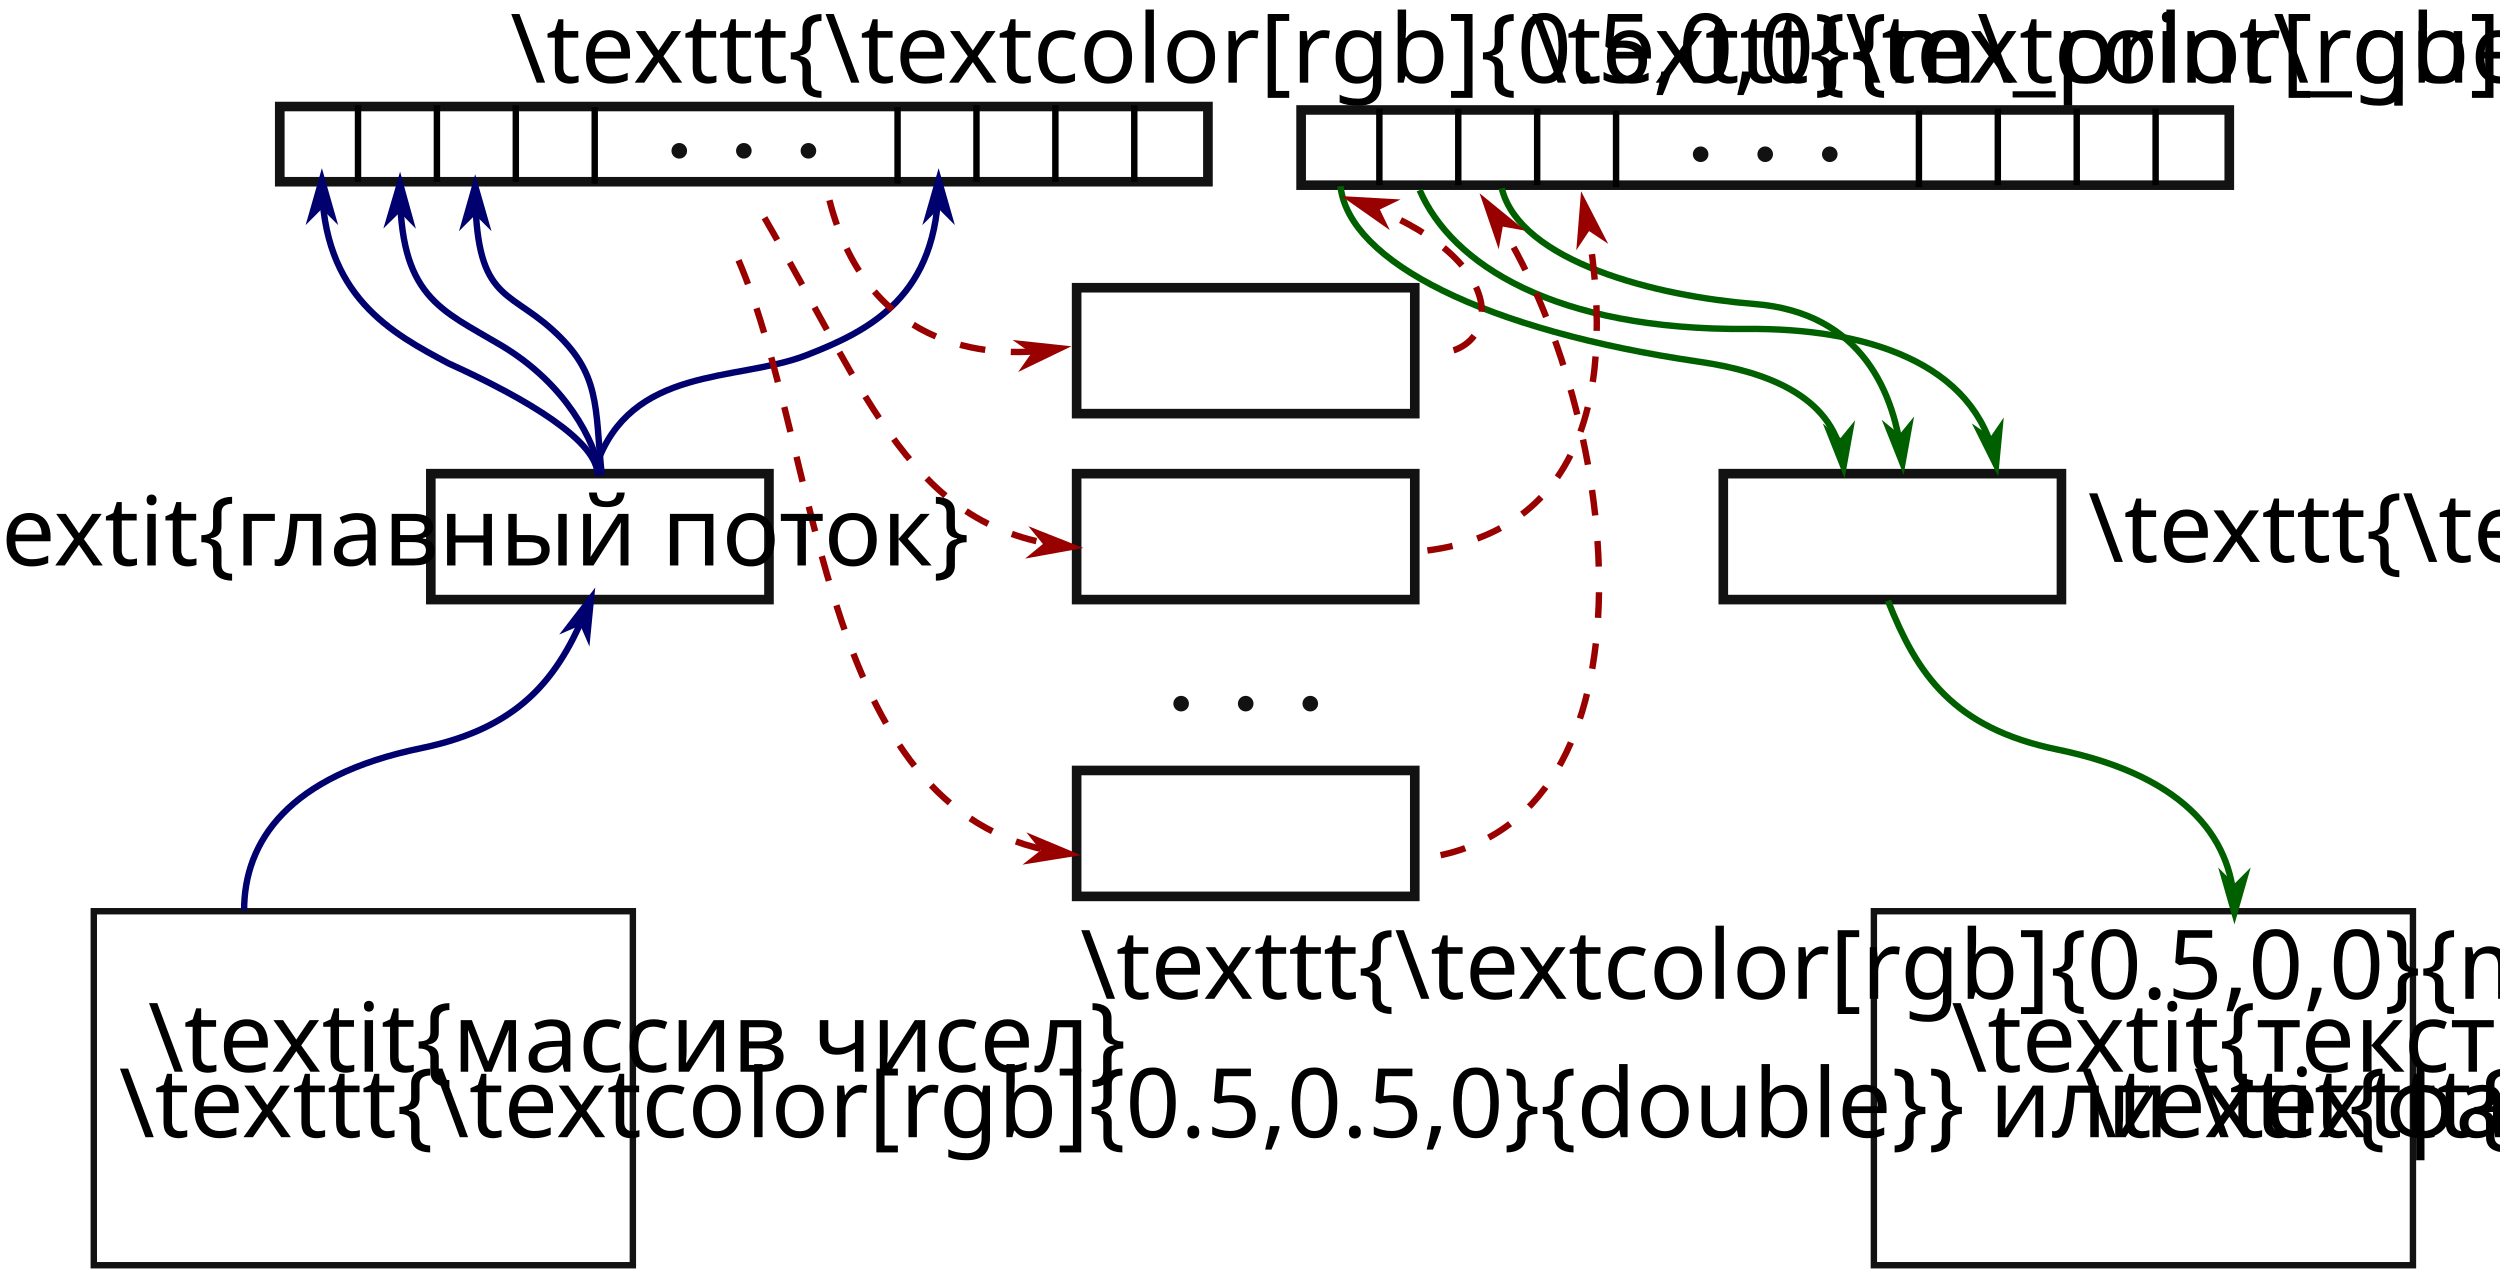
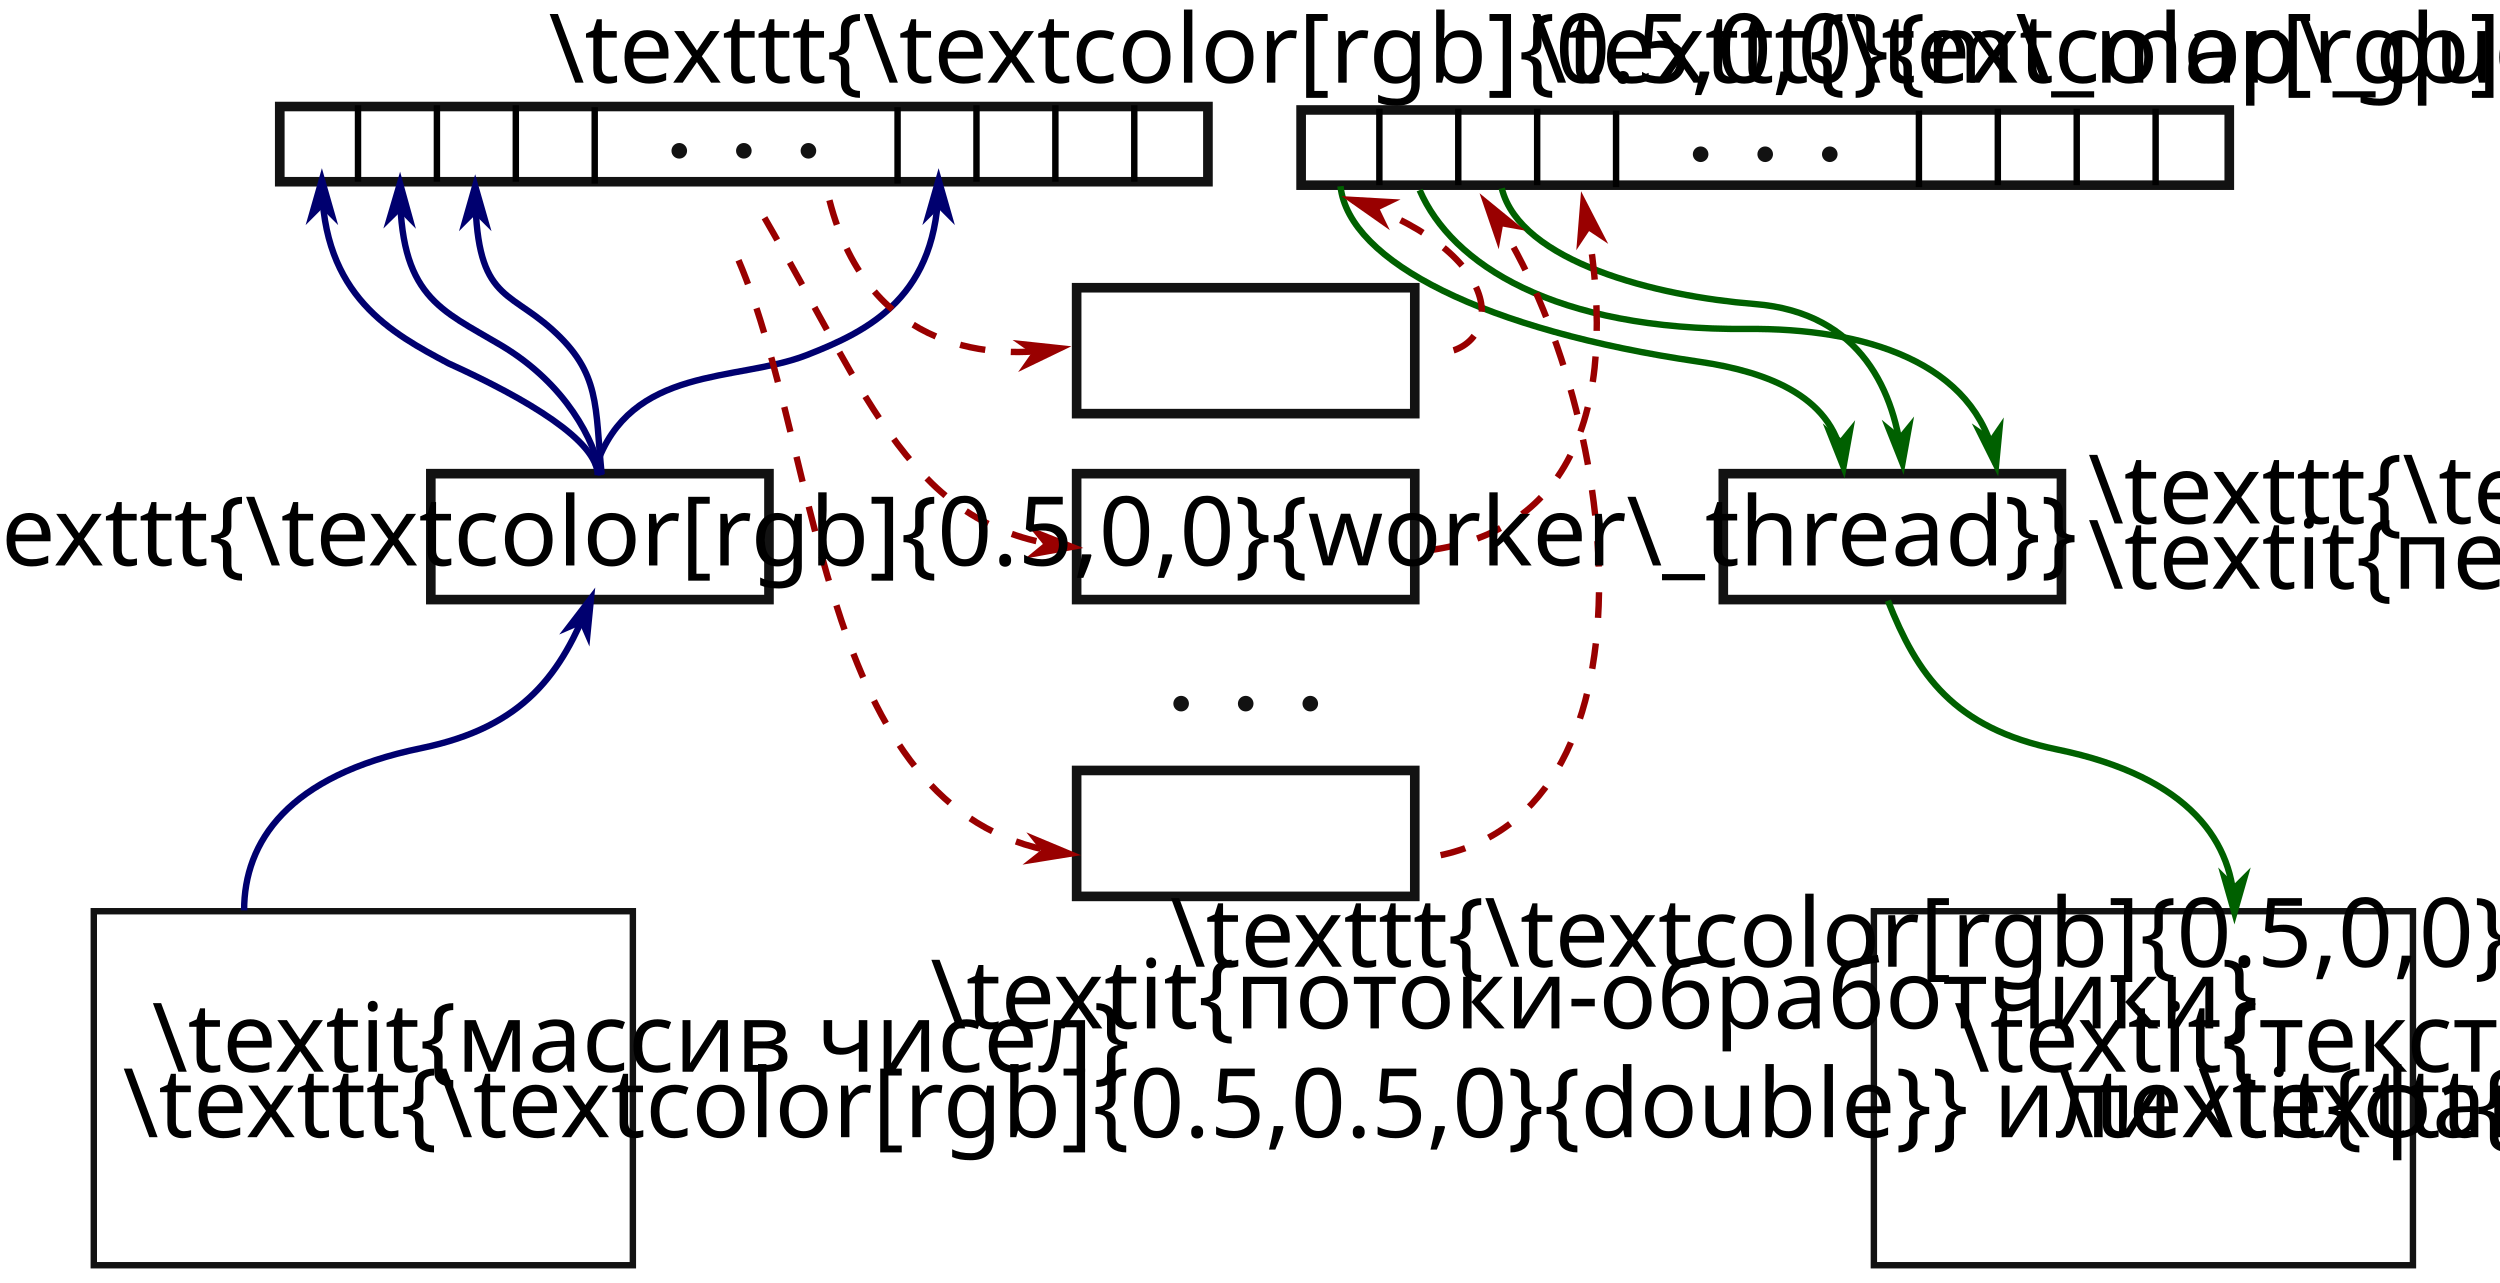
<svg xmlns="http://www.w3.org/2000/svg" width="390" height="200" viewBox="0 0 390 200" id="svg2" version="1.1">
  <defs id="defs4">
    <marker orient="auto" refY="0" refX="0" id="marker58646" style="overflow:visible">
      <path id="path58648" d="M 0,0 5,-5 -12.5,0 5,5 0,0 Z" style="fill:#990000;fill-opacity:1;fill-rule:evenodd;stroke:#990000;stroke-width:1pt;stroke-opacity:1" transform="matrix(-0.4,0,0,-0.4,-4,0)" />
    </marker>
    <marker orient="auto" refY="0" refX="0" id="marker58504" style="overflow:visible">
      <path id="path58506" d="M 0,0 5,-5 -12.5,0 5,5 0,0 Z" style="fill:#990000;fill-opacity:1;fill-rule:evenodd;stroke:#990000;stroke-width:1pt;stroke-opacity:1" transform="matrix(-0.4,0,0,-0.4,-4,0)" />
    </marker>
    <marker orient="auto" refY="0.0" refX="0.0" id="marker58344" style="overflow:visible">
      <path id="path58346" d="M 0.0,0.0 L 5.0,-5.0 L -12.5,0.0 L 5.0,5.0 L 0.0,0.0 z " style="fill-rule:evenodd;stroke:#990000;stroke-width:1pt;stroke-opacity:1;fill:#990000;fill-opacity:1" transform="scale(0.4) translate(10,0)" />
    </marker>
    <marker orient="auto" refY="0.0" refX="0.0" id="marker58214" style="overflow:visible">
      <path id="path58216" d="M 0.0,0.0 L 5.0,-5.0 L -12.5,0.0 L 5.0,5.0 L 0.0,0.0 z " style="fill-rule:evenodd;stroke:#990000;stroke-width:1pt;stroke-opacity:1;fill:#990000;fill-opacity:1" transform="scale(0.4) translate(10,0)" />
    </marker>
    <marker orient="auto" refY="0.0" refX="0.0" id="marker58090" style="overflow:visible">
      <path id="path58092" d="M 0.0,0.0 L 5.0,-5.0 L -12.5,0.0 L 5.0,5.0 L 0.0,0.0 z " style="fill-rule:evenodd;stroke:#990000;stroke-width:1pt;stroke-opacity:1;fill:#990000;fill-opacity:1" transform="scale(0.4) translate(10,0)" />
    </marker>
    <marker style="overflow:visible" id="marker30169" refX="0.0" refY="0.0" orient="auto">
      <path transform="scale(0.4) translate(10,0)" style="fill-rule:evenodd;stroke:#006000;stroke-width:1pt;stroke-opacity:1;fill:#006000;fill-opacity:1" d="M 0.0,0.0 L 5.0,-5.0 L -12.5,0.0 L 5.0,5.0 L 0.0,0.0 z " id="path30171" />
    </marker>
    <marker orient="auto" refY="0.0" refX="0.0" id="Arrow1Mstart" style="overflow:visible">
      <path id="path4640" d="M 0.0,0.0 L 5.0,-5.0 L -12.5,0.0 L 5.0,5.0 L 0.0,0.0 z " style="fill-rule:evenodd;stroke:#006000;stroke-width:1pt;stroke-opacity:1;fill:#006000;fill-opacity:1" transform="scale(0.4) translate(10,0)" />
    </marker>
    <marker style="overflow:visible;" id="marker14118" refX="0.0" refY="0.0" orient="auto">
      <path transform="scale(0.4) rotate(180) translate(10,0)" style="fill-rule:evenodd;stroke:#00006f;stroke-width:1pt;stroke-opacity:1;fill:#00006f;fill-opacity:1" d="M 0.0,0.0 L 5.0,-5.0 L -12.5,0.0 L 5.0,5.0 L 0.0,0.0 z " id="path14120" />
    </marker>
    <marker orient="auto" refY="0.0" refX="0.0" id="marker12146" style="overflow:visible;">
      <path id="path12148" d="M 0.0,0.0 L 5.0,-5.0 L -12.5,0.0 L 5.0,5.0 L 0.0,0.0 z " style="fill-rule:evenodd;stroke:#00006f;stroke-width:1pt;stroke-opacity:1;fill:#00006f;fill-opacity:1" transform="scale(0.4) rotate(180) translate(10,0)" />
    </marker>
    <marker style="overflow:visible;" id="marker9940" refX="0.0" refY="0.0" orient="auto">
      <path transform="scale(0.4) rotate(180) translate(10,0)" style="fill-rule:evenodd;stroke:#00006f;stroke-width:1pt;stroke-opacity:1;fill:#00006f;fill-opacity:1" d="M 0.0,0.0 L 5.0,-5.0 L -12.5,0.0 L 5.0,5.0 L 0.0,0.0 z " id="path9942" />
    </marker>
    <marker orient="auto" refY="0.0" refX="0.0" id="Arrow1Mend" style="overflow:visible;">
      <path id="path4643" d="M 0.0,0.0 L 5.0,-5.0 L -12.5,0.0 L 5.0,5.0 L 0.0,0.0 z " style="fill-rule:evenodd;stroke:#00006f;stroke-width:1pt;stroke-opacity:1;fill:#00006f;fill-opacity:1" transform="scale(0.4) rotate(180) translate(10,0)" />
    </marker>
    <marker orient="auto" refY="0.0" refX="0.0" id="Arrow1Lend" style="overflow:visible;">
      <path id="path4637" d="M 0.0,0.0 L 5.0,-5.0 L -12.5,0.0 L 5.0,5.0 L 0.0,0.0 z " style="fill-rule:evenodd;stroke:#000000;stroke-width:1pt;stroke-opacity:1;fill:#000000;fill-opacity:1" transform="scale(0.8) rotate(180) translate(12.5,0)" />
    </marker>
    <marker style="overflow:visible" id="marker9940-2" refX="0" refY="0" orient="auto">
      <path transform="matrix(-0.4,0,0,-0.4,-4,0)" style="fill:#00006f;fill-opacity:1;fill-rule:evenodd;stroke:#00006f;stroke-width:1pt;stroke-opacity:1" d="M 0,0 5,-5 -12.5,0 5,5 0,0 Z" id="path9942-1" />
    </marker>
    <marker style="overflow:visible" id="marker14118-5" refX="0" refY="0" orient="auto">
      <path transform="matrix(-0.4,0,0,-0.4,-4,0)" style="fill:#000000;fill-opacity:1;fill-rule:evenodd;stroke:#000000;stroke-width:1pt;stroke-opacity:1" d="M 0,0 5,-5 -12.5,0 5,5 0,0 Z" id="path14120-2" />
    </marker>
    <marker style="overflow:visible" id="marker30169-7" refX="0" refY="0" orient="auto">
      <path transform="matrix(0.4,0,0,0.4,4,0)" style="fill:#006000;fill-opacity:1;fill-rule:evenodd;stroke:#006000;stroke-width:1pt;stroke-opacity:1" d="M 0,0 5,-5 -12.5,0 5,5 0,0 Z" id="path30171-0" />
    </marker>
    <marker style="overflow:visible" id="marker30169-8" refX="0" refY="0" orient="auto">
      <path transform="matrix(0.4,0,0,0.4,4,0)" style="fill:#006000;fill-opacity:1;fill-rule:evenodd;stroke:#006000;stroke-width:1pt;stroke-opacity:1" d="M 0,0 5,-5 -12.5,0 5,5 0,0 Z" id="path30171-08" />
    </marker>
    <marker style="overflow:visible" id="marker30169-1" refX="0" refY="0" orient="auto">
      <path transform="matrix(0.4,0,0,0.4,4,0)" style="fill:#000000;fill-opacity:1;fill-rule:evenodd;stroke:#000000;stroke-width:1pt;stroke-opacity:1" d="M 0,0 5,-5 -12.5,0 5,5 0,0 Z" id="path30171-06" />
    </marker>
    <marker style="overflow:visible" id="marker9940-2-7" refX="0" refY="0" orient="auto">
      <path transform="matrix(-0.4,0,0,-0.4,-4,0)" style="fill:#990000;fill-opacity:1;fill-rule:evenodd;stroke:#990000;stroke-width:1pt;stroke-opacity:1" d="M 0,0 5,-5 -12.5,0 5,5 0,0 Z" id="path9942-1-9" />
    </marker>
    <marker style="overflow:visible" id="marker9940-2-7-2" refX="0" refY="0" orient="auto">
      <path transform="matrix(-0.4,0,0,-0.4,-4,0)" style="fill:#990000;fill-opacity:1;fill-rule:evenodd;stroke:#990000;stroke-width:1pt;stroke-opacity:1" d="M 0,0 5,-5 -12.5,0 5,5 0,0 Z" id="path9942-1-9-0" />
    </marker>
    <marker style="overflow:visible" id="marker9940-2-7-2-4" refX="0" refY="0" orient="auto">
      <path transform="matrix(-0.4,0,0,-0.4,-4,0)" style="fill:#990000;fill-opacity:1;fill-rule:evenodd;stroke:#990000;stroke-width:1pt;stroke-opacity:1" d="M 0,0 5,-5 -12.5,0 5,5 0,0 Z" id="path9942-1-9-0-6" />
    </marker>
  </defs>
  <g id="layer1" transform="translate(0,-852.3622)">
    <g id="g4223" transform="matrix(0.6070988,0,0,0.6011746,31.04691,326.0447)">
      <rect y="903.123" x="20.75" height="19.517" width="238.5" id="rect4138" style="opacity:0.927;fill:none;fill-opacity:1;fill-rule:evenodd;stroke:#000000;stroke-width:2.483;stroke-miterlimit:4;stroke-dasharray:none;stroke-dashoffset:0;stroke-opacity:1" />
      <path id="path4144" d="m 199.774,902.792 0,19.847" style="fill:none;fill-rule:evenodd;stroke:#000000;stroke-width:1.655px;stroke-linecap:butt;stroke-linejoin:miter;stroke-opacity:1" />
      <path id="path4144-0" d="m 81.403,902.792 0,19.847" style="fill:none;fill-rule:evenodd;stroke:#000000;stroke-width:1.655px;stroke-linecap:butt;stroke-linejoin:miter;stroke-opacity:1" />
      <path id="path4144-8" d="m 61.129,902.792 0,19.847" style="fill:none;fill-rule:evenodd;stroke:#000000;stroke-width:1.655px;stroke-linecap:butt;stroke-linejoin:miter;stroke-opacity:1" />
      <path id="path4144-0-5" d="m 40.855,902.792 0,19.847" style="fill:none;fill-rule:evenodd;stroke:#000000;stroke-width:1.655px;stroke-linecap:butt;stroke-linejoin:miter;stroke-opacity:1" />
      <path id="path4144-9" d="m 240.322,902.792 0,19.847" style="fill:none;fill-rule:evenodd;stroke:#000000;stroke-width:1.655px;stroke-linecap:butt;stroke-linejoin:miter;stroke-opacity:1" />
      <path id="path4144-0-53" d="m 220.048,902.792 0,19.847" style="fill:none;fill-rule:evenodd;stroke:#000000;stroke-width:1.655px;stroke-linecap:butt;stroke-linejoin:miter;stroke-opacity:1" />
      <path id="path4144-0-2" d="m 101.677,903.289 0,19.847" style="fill:none;fill-rule:evenodd;stroke:#000000;stroke-width:1.655px;stroke-linecap:butt;stroke-linejoin:miter;stroke-opacity:1" />
      <path id="path4144-0-9" d="m 179.5,903.289 0,19.847" style="fill:none;fill-rule:evenodd;stroke:#000000;stroke-width:1.655px;stroke-linecap:butt;stroke-linejoin:miter;stroke-opacity:1" />
    </g>
    <g id="g4299" transform="matrix(0.811184,0,0,0.8112653,39.85569,111.1844)">
      <circle r="1.5" cy="942.606" cx="81.5" id="path4276" style="opacity:0.927;fill:#000000;fill-opacity:1;fill-rule:evenodd;stroke:none;stroke-width:1.5;stroke-miterlimit:4;stroke-dasharray:none;stroke-dashoffset:0;stroke-opacity:1" />
      <circle r="1.5" cy="942.606" cx="93.918" id="path4276-5" style="opacity:0.927;fill:#000000;fill-opacity:1;fill-rule:evenodd;stroke:none;stroke-width:1.5;stroke-miterlimit:4;stroke-dasharray:none;stroke-dashoffset:0;stroke-opacity:1" />
      <circle r="1.5" cy="942.606" cx="106.337" id="path4276-2" style="opacity:0.927;fill:#000000;fill-opacity:1;fill-rule:evenodd;stroke:none;stroke-width:1.5;stroke-miterlimit:4;stroke-dasharray:none;stroke-dashoffset:0;stroke-opacity:1" />
    </g>
    <g id="g4223-2" transform="matrix(0.6070988,0,0,0.6011746,190.3776,326.5819)">
      <rect y="903.123" x="20.75" height="19.517" width="238.5" id="rect4138-0" style="opacity:0.927;fill:none;fill-opacity:1;fill-rule:evenodd;stroke:#000000;stroke-width:2.483;stroke-miterlimit:4;stroke-dasharray:none;stroke-dashoffset:0;stroke-opacity:1" />
      <path id="path4144-96" d="m 199.774,902.792 0,19.847" style="fill:none;fill-rule:evenodd;stroke:#000000;stroke-width:1.655px;stroke-linecap:butt;stroke-linejoin:miter;stroke-opacity:1" />
      <path id="path4144-0-3" d="m 81.403,902.792 0,19.847" style="fill:none;fill-rule:evenodd;stroke:#000000;stroke-width:1.655px;stroke-linecap:butt;stroke-linejoin:miter;stroke-opacity:1" />
      <path id="path4144-8-8" d="m 61.129,902.792 0,19.847" style="fill:none;fill-rule:evenodd;stroke:#000000;stroke-width:1.655px;stroke-linecap:butt;stroke-linejoin:miter;stroke-opacity:1" />
      <path id="path4144-0-5-5" d="m 40.855,902.792 0,19.847" style="fill:none;fill-rule:evenodd;stroke:#000000;stroke-width:1.655px;stroke-linecap:butt;stroke-linejoin:miter;stroke-opacity:1" />
      <path id="path4144-9-8" d="m 240.322,902.792 0,19.847" style="fill:none;fill-rule:evenodd;stroke:#000000;stroke-width:1.655px;stroke-linecap:butt;stroke-linejoin:miter;stroke-opacity:1" />
      <path id="path4144-0-53-1" d="m 220.048,902.792 0,19.847" style="fill:none;fill-rule:evenodd;stroke:#000000;stroke-width:1.655px;stroke-linecap:butt;stroke-linejoin:miter;stroke-opacity:1" />
      <path id="path4144-0-2-3" d="m 101.677,903.289 0,19.847" style="fill:none;fill-rule:evenodd;stroke:#000000;stroke-width:1.655px;stroke-linecap:butt;stroke-linejoin:miter;stroke-opacity:1" />
      <path id="path4144-0-9-1" d="m 179.5,903.289 0,19.847" style="fill:none;fill-rule:evenodd;stroke:#000000;stroke-width:1.655px;stroke-linecap:butt;stroke-linejoin:miter;stroke-opacity:1" />
    </g>
    <g id="g4299-7" transform="matrix(0.811184,0,0,0.8112653,199.1864,111.7216)">
      <circle r="1.5" cy="942.606" cx="81.5" id="path4276-3" style="opacity:0.927;fill:#000000;fill-opacity:1;fill-rule:evenodd;stroke:none;stroke-width:1.5;stroke-miterlimit:4;stroke-dasharray:none;stroke-dashoffset:0;stroke-opacity:1" />
      <circle r="1.5" cy="942.606" cx="93.918" id="path4276-5-2" style="opacity:0.927;fill:#000000;fill-opacity:1;fill-rule:evenodd;stroke:none;stroke-width:1.5;stroke-miterlimit:4;stroke-dasharray:none;stroke-dashoffset:0;stroke-opacity:1" />
      <circle r="1.5" cy="942.606" cx="106.337" id="path4276-2-1" style="opacity:0.927;fill:#000000;fill-opacity:1;fill-rule:evenodd;stroke:none;stroke-width:1.5;stroke-miterlimit:4;stroke-dasharray:none;stroke-dashoffset:0;stroke-opacity:1" />
    </g>
    <rect style="opacity:0.927;fill:none;fill-opacity:1;fill-rule:evenodd;stroke:#000000;stroke-width:1.5;stroke-miterlimit:4;stroke-dasharray:none;stroke-dashoffset:0;stroke-opacity:1" id="rect4427" width="52.751" height="19.644" x="167.955" y="897.248" />
    <rect style="opacity:0.927;fill:none;fill-opacity:1;fill-rule:evenodd;stroke:#000000;stroke-width:1.5;stroke-miterlimit:4;stroke-dasharray:none;stroke-dashoffset:0;stroke-opacity:1" id="rect4427-5" width="52.751" height="19.644" x="167.955" y="972.554" />
    <rect style="opacity:0.927;fill:none;fill-opacity:1;fill-rule:evenodd;stroke:#000000;stroke-width:1.5;stroke-miterlimit:4;stroke-dasharray:none;stroke-dashoffset:0;stroke-opacity:1" id="rect4427-0" width="52.751" height="19.644" x="67.209" y="926.255" />
    <rect style="opacity:0.927;fill:none;fill-opacity:1;fill-rule:evenodd;stroke:#000000;stroke-width:1.5;stroke-miterlimit:4;stroke-dasharray:none;stroke-dashoffset:0;stroke-opacity:1" id="rect4427-6" width="52.751" height="19.644" x="167.955" y="926.255" />
    <g id="g4299-1" transform="matrix(0.811184,0,0,0.8112653,118.1456,197.4265)">
      <circle r="1.5" cy="942.606" cx="81.5" id="path4276-33" style="opacity:0.927;fill:#000000;fill-opacity:1;fill-rule:evenodd;stroke:none;stroke-width:1.5;stroke-miterlimit:4;stroke-dasharray:none;stroke-dashoffset:0;stroke-opacity:1" />
      <circle r="1.5" cy="942.606" cx="93.918" id="path4276-5-0" style="opacity:0.927;fill:#000000;fill-opacity:1;fill-rule:evenodd;stroke:none;stroke-width:1.5;stroke-miterlimit:4;stroke-dasharray:none;stroke-dashoffset:0;stroke-opacity:1" />
      <circle r="1.5" cy="942.606" cx="106.337" id="path4276-2-9" style="opacity:0.927;fill:#000000;fill-opacity:1;fill-rule:evenodd;stroke:none;stroke-width:1.5;stroke-miterlimit:4;stroke-dasharray:none;stroke-dashoffset:0;stroke-opacity:1" />
    </g>
    <rect style="opacity:0.927;fill:none;fill-opacity:1;fill-rule:evenodd;stroke:#000000;stroke-width:1.5;stroke-miterlimit:4;stroke-dasharray:none;stroke-dashoffset:0;stroke-opacity:1" id="rect4427-0-8" width="52.751" height="19.644" x="268.835" y="926.255" />
    <rect style="opacity:0.927;fill:none;fill-opacity:1;fill-rule:evenodd;stroke:#000000;stroke-width:1;stroke-miterlimit:4;stroke-dasharray:none;stroke-dashoffset:0;stroke-opacity:1" id="rect4541" width="84.094" height="55.226" x="14.632" y="994.513" />
    <rect style="opacity:0.927;fill:none;fill-opacity:1;fill-rule:evenodd;stroke:#000000;stroke-width:1;stroke-miterlimit:4;stroke-dasharray:none;stroke-dashoffset:0;stroke-opacity:1" id="rect4541-1" width="84.094" height="55.226" x="292.325" y="994.513" />
    <path style="fill:none;fill-rule:evenodd;stroke:#00006f;stroke-width:1px;stroke-linecap:butt;stroke-linejoin:miter;stroke-opacity:1;marker-end:url(#Arrow1Mend)" d="m 38.082,994.387 c 0,-10.682 6.793,-21.027 27.626,-25.312 16.243,-3.341 21.889,-11.738 26.427,-23.221" id="path4628" />
    <path style="fill:none;fill-rule:evenodd;stroke:#00006f;stroke-width:1px;stroke-linecap:butt;stroke-linejoin:miter;stroke-opacity:1;marker-end:url(#marker9940)" d="m 93.24,926.504 c 0,-5.341 -10.983,-11.893 -23.266,-17.451 -8.772,-4.676 -19.759,-10.464 -19.759,-28.488" id="path9928" />
    <path style="fill:none;fill-rule:evenodd;stroke:#00006f;stroke-width:1px;stroke-linecap:butt;stroke-linejoin:miter;stroke-opacity:1;marker-end:url(#marker12146)" d="M 93.724,926.504 C 92.786,921.163 88.354,912.299 78.144,906.217 68.729,900.608 62.259,898.74 62.399,881.117" id="path9930" />
    <path style="fill:none;fill-rule:evenodd;stroke:#00006f;stroke-width:1px;stroke-linecap:butt;stroke-linejoin:miter;stroke-opacity:1;marker-end:url(#marker14118)" d="M 93.861,926.353 C 92.786,915.671 93.744,910.624 86.146,903.78 79.007,897.349 74.151,899.194 74.129,881.517" id="path9932" />
    <path style="fill:none;fill-rule:evenodd;stroke:#00006f;stroke-width:1px;stroke-linecap:butt;stroke-linejoin:miter;stroke-opacity:1;marker-end:url(#marker9940-2)" d="m 92.932,925.222 c 5.346,-15.952 22.137,-13.262 32.878,-17.451 9.849,-3.842 20.613,-9.183 20.613,-27.206" id="path9928-6" />
    <path style="fill:none;fill-rule:evenodd;stroke:#006000;stroke-width:1px;stroke-linecap:butt;stroke-linejoin:miter;stroke-opacity:1;marker-start:url(#Arrow1Mstart)" d="m 348.572,994.601 c 0,-10.682 -6.793,-21.027 -27.626,-25.312 -16.243,-3.341 -21.889,-11.738 -26.427,-23.221" id="path4628-8" />
    <path style="fill:none;fill-rule:evenodd;stroke:#006000;stroke-width:1px;stroke-linecap:butt;stroke-linejoin:miter;stroke-opacity:1;marker-start:url(#marker30169)" d="m 296.768,924.467 c -1.075,-10.682 -6.251,-23.356 -23.073,-24.681 -15.21,-1.198 -36.571,-6.538 -39.42,-18.047" id="path9932-8" />
    <path style="fill:none;fill-rule:evenodd;stroke:#006000;stroke-width:1px;stroke-linecap:butt;stroke-linejoin:miter;stroke-opacity:1;marker-start:url(#marker30169-7)" d="m 311.358,924.746 c -2.985,-16.079 -20.83,-21.215 -38.732,-21.067 -30.162,0.25 -46.183,-10.131 -51.164,-21.661" id="path9932-8-7" />
    <path style="fill:none;fill-rule:evenodd;stroke:#006000;stroke-width:1px;stroke-linecap:butt;stroke-linejoin:miter;stroke-opacity:1;marker-start:url(#marker30169-8)" d="M 287.569,925.047 C 286.493,914.366 275.905,910.379 265.098,908.799 231.784,903.929 210.423,893.248 209.116,881.416" id="path9932-8-1" />
    <path style="fill:none;fill-rule:evenodd;stroke:#000000;stroke-width:1px;stroke-linecap:butt;stroke-linejoin:miter;stroke-opacity:1;marker-start:url(#marker30169-1)" d="m 57.884,39.72 c -1.007,-10 -0.674,-13.598 -7.788,-20.005 C 43.412,13.695 0.52,16.55 0.5,6.1935246e-4" id="path9932-8-4" />
    <path style="fill:none;fill-rule:evenodd;stroke:#990000;stroke-width:1;stroke-linecap:butt;stroke-linejoin:miter;stroke-miterlimit:4;stroke-dasharray:4, 4;stroke-dashoffset:0;stroke-opacity:1;marker-end:url(#marker9940-2-7)" d="m 129.393,883.601 c 6.244,24.338 26.395,24.746 35.814,23.115" id="path9928-6-4" />
    <path style="fill:none;fill-rule:evenodd;stroke:#990000;stroke-width:1;stroke-linecap:butt;stroke-linejoin:miter;stroke-miterlimit:4;stroke-dasharray:4, 4;stroke-dashoffset:0;stroke-opacity:1;marker-end:url(#marker9940-2-7-2)" d="m 119.262,886.331 c 16.398,28.28 23.091,48.879 47.786,51.325" id="path9928-6-4-6" />
    <path style="fill:none;fill-rule:evenodd;stroke:#990000;stroke-width:1;stroke-linecap:butt;stroke-linejoin:miter;stroke-miterlimit:4;stroke-dasharray:4, 4;stroke-dashoffset:0;stroke-opacity:1;marker-end:url(#marker9940-2-7-2-4)" d="m 115.211,892.961 c 13.228,30.96 12.364,87.957 51.469,92.578" id="path9928-6-4-6-9" />
    <path style="fill:none;fill-rule:evenodd;stroke:#990000;stroke-width:1;stroke-linecap:butt;stroke-linejoin:miter;stroke-miterlimit:4;stroke-dasharray:4, 4;stroke-dashoffset:0;stroke-opacity:1;marker-start:url(#marker58344)" d="m 211.122,883.601 c 26.06,9.072 22.831,24.539 12.064,23.852" id="path9928-6-4-2" />
    <path style="fill:none;fill-rule:evenodd;stroke:#990000;stroke-width:1;stroke-linecap:butt;stroke-linejoin:miter;stroke-miterlimit:4;stroke-dasharray:4, 4;stroke-dashoffset:0;stroke-opacity:1;marker-start:url(#marker58090)" d="m 247.033,884.121 c 6.112,30.49 -0.994,51.826 -25.688,54.272" id="path9928-6-4-6-97" />
    <path style="fill:none;fill-rule:evenodd;stroke:#990000;stroke-width:1;stroke-linecap:butt;stroke-linejoin:miter;stroke-miterlimit:4;stroke-dasharray:4, 4;stroke-dashoffset:0;stroke-opacity:1;marker-start:url(#marker58214)" d="m 231.933,884.121 c 21.212,30.49 28.885,97.534 -10.22,102.155" id="path9928-6-4-6-9-2" />
-     <text xml:space="preserve" style="font-style:normal;font-weight:normal;font-size:15px;line-height:125%;font-family:sans-serif;letter-spacing:0px;word-spacing:0px;fill:#000000;fill-opacity:1;stroke:none;stroke-width:1px;stroke-linecap:butt;stroke-linejoin:miter;stroke-opacity:1" x="79.597" y="865.252" id="text4349">
-       <tspan id="tspan4351" x="79.597" y="865.252">\texttt{\textcolor[rgb]{0.5,0,0}{m\_print\_queue}}</tspan>
+     <text xml:space="preserve" style="font-style:normal;font-weight:normal;font-size:15px;line-height:125%;font-family:sans-serif;letter-spacing:0px;word-spacing:0px;fill:#000000;fill-opacity:1;stroke:none;stroke-width:1px;stroke-linecap:butt;stroke-linejoin:miter;stroke-opacity:1" x="85.597" y="865.252" id="text4349">
+       <tspan id="tspan4351" x="85.597" y="865.252">\texttt{\textcolor[rgb]{0.5,0,0}{m\_map\_queue}}</tspan>
    </text>
    <text xml:space="preserve" style="font-style:normal;font-weight:normal;font-size:15px;line-height:125%;font-family:sans-serif;text-align:start;letter-spacing:0px;word-spacing:0px;writing-mode:lr-tb;text-anchor:start;fill:#000000;fill-opacity:1;stroke:none;stroke-width:1px;stroke-linecap:butt;stroke-linejoin:miter;stroke-opacity:1" x="238.862" y="865.252" id="text4349-3">
-       <tspan id="tspan4428" x="238.862" y="865.252">\texttt{\textcolor[rgb]{0.5,0,0}{m\_write\_queue}}</tspan>
+       <tspan id="tspan4428" x="238.862" y="865.252">\texttt{\textcolor[rgb]{0.5,0,0}{m\_reduce\_queue}}</tspan>
    </text>
-     <text xml:space="preserve" style="font-style:normal;font-weight:normal;font-size:15px;line-height:125%;font-family:sans-serif;letter-spacing:0px;word-spacing:0px;fill:#000000;fill-opacity:1;stroke:none;stroke-width:1px;stroke-linecap:butt;stroke-linejoin:miter;stroke-opacity:1" x="18.552" y="1029.766" id="text4349-6">
-       <tspan id="tspan4351-0" x="18.552" y="1029.766">\texttt{\textcolor[rgb]{0.5,0.5,0}{double}} или \texttt{\textcolor[rgb]{0.5,0.5,0}{int}}</tspan>
+     <text xml:space="preserve" style="font-style:normal;font-weight:normal;font-size:15px;line-height:125%;font-family:sans-serif;letter-spacing:0px;word-spacing:0px;fill:#000000;fill-opacity:1;stroke:none;stroke-width:1px;stroke-linecap:butt;stroke-linejoin:miter;stroke-opacity:1" x="19.152" y="1029.766" id="text4349-6">
+       <tspan id="tspan4351-0" x="19.152" y="1029.766">\texttt{\textcolor[rgb]{0.5,0.5,0}{double}} или \texttt{\textcolor[rgb]{0.5,0.5,0}{int}}</tspan>
    </text>
-     <text xml:space="preserve" style="font-style:normal;font-weight:normal;font-size:15px;line-height:125%;font-family:sans-serif;letter-spacing:0px;word-spacing:0px;fill:#000000;fill-opacity:1;stroke:none;stroke-width:1px;stroke-linecap:butt;stroke-linejoin:miter;stroke-opacity:1" x="23.099" y="1019.554" id="text4475">
-       <tspan id="tspan4477" x="23.099" y="1019.554">\textit{массив чисел}</tspan>
+     <text xml:space="preserve" style="font-style:normal;font-weight:normal;font-size:15px;line-height:125%;font-family:sans-serif;letter-spacing:0px;word-spacing:0px;fill:#000000;fill-opacity:1;stroke:none;stroke-width:1px;stroke-linecap:butt;stroke-linejoin:miter;stroke-opacity:1" x="23.699" y="1019.554" id="text4475">
+       <tspan id="tspan4477" x="23.699" y="1019.554">\textit{массив чисел}</tspan>
    </text>
-     <text xml:space="preserve" style="font-style:normal;font-weight:normal;font-size:15px;line-height:125%;font-family:sans-serif;text-align:start;letter-spacing:0px;word-spacing:0px;writing-mode:lr-tb;text-anchor:start;fill:#000000;fill-opacity:1;stroke:none;stroke-width:1px;stroke-linecap:butt;stroke-linejoin:miter;stroke-opacity:1" x="304.429" y="1019.554" id="text4475-8">
-       <tspan id="tspan4595" x="304.429" y="1019.554">\textit{текстовый}</tspan>
+     <text xml:space="preserve" style="font-style:normal;font-weight:normal;font-size:15px;line-height:125%;font-family:sans-serif;text-align:start;letter-spacing:0px;word-spacing:0px;writing-mode:lr-tb;text-anchor:start;fill:#000000;fill-opacity:1;stroke:none;stroke-width:1px;stroke-linecap:butt;stroke-linejoin:miter;stroke-opacity:1" x="304.829" y="1019.554" id="text4475-8">
+       <tspan id="tspan4595" x="304.829" y="1019.554">\textit{текстовый}</tspan>
    </text>
-     <text xml:space="preserve" style="font-style:normal;font-weight:normal;font-size:15px;line-height:125%;font-family:sans-serif;text-align:start;letter-spacing:0px;word-spacing:0px;writing-mode:lr-tb;text-anchor:start;fill:#000000;fill-opacity:1;stroke:none;stroke-width:1px;stroke-linecap:butt;stroke-linejoin:miter;stroke-opacity:1" x="168.514" y="1008.177" id="text4349-9">
-       <tspan id="tspan4515" x="168.514" y="1008.177">\texttt{\textcolor[rgb]{0.5,0,0}{m\_printers}}</tspan>
+     <text xml:space="preserve" style="font-style:normal;font-weight:normal;font-size:15px;line-height:125%;font-family:sans-serif;text-align:start;letter-spacing:0px;word-spacing:0px;writing-mode:lr-tb;text-anchor:start;fill:#000000;fill-opacity:1;stroke:none;stroke-width:1px;stroke-linecap:butt;stroke-linejoin:miter;stroke-opacity:1" x="182.514" y="1003.176" id="text4349-9">
+       <tspan id="tspan4515" x="182.514" y="1003.176">\texttt{\textcolor[rgb]{0.5,0,0}{maps}}</tspan>
    </text>
-     <text xml:space="preserve" style="font-style:normal;font-weight:normal;font-size:15px;line-height:125%;font-family:sans-serif;text-align:start;letter-spacing:0px;word-spacing:0px;writing-mode:lr-tb;text-anchor:start;fill:#000000;fill-opacity:1;stroke:none;stroke-width:1px;stroke-linecap:butt;stroke-linejoin:miter;stroke-opacity:1" x="325.739" y="940.027" id="text4349-9-7">
-       <tspan id="tspan4535" x="325.739" y="940.027">\texttt{\textcolor[rgb]{0.5,0,0}{m\_writer}}</tspan>
+     <text xml:space="preserve" style="font-style:normal;font-weight:normal;font-size:15px;line-height:125%;font-family:sans-serif;text-align:start;letter-spacing:0px;word-spacing:0px;writing-mode:lr-tb;text-anchor:start;fill:#000000;fill-opacity:1;stroke:none;stroke-width:1px;stroke-linecap:butt;stroke-linejoin:miter;stroke-opacity:1" x="325.739" y="934.027" id="text4349-9-7">
+       <tspan id="tspan4535" x="325.739" y="934.027">\texttt{\textcolor[rgb]{0.5,0,0}{reducer}}</tspan>
    </text>
    <text xml:space="preserve" style="font-style:normal;font-weight:normal;font-size:15px;line-height:125%;font-family:sans-serif;text-align:start;letter-spacing:0px;word-spacing:0px;writing-mode:lr-tb;text-anchor:start;fill:#000000;fill-opacity:1;stroke:none;stroke-width:1px;stroke-linecap:butt;stroke-linejoin:miter;stroke-opacity:1" x="-10.801" y="940.572" id="text4475-4">
-       <tspan id="tspan4555" x="-10.801" y="940.572">\textit{главный поток}</tspan>
+       <tspan id="tspan4555" x="-10.801" y="940.572">\texttt{\textcolor[rgb]{0.5,0,0}{worker\_thread}}</tspan>
    </text>
-     <text xml:space="preserve" style="font-style:normal;font-weight:normal;font-size:15px;line-height:125%;font-family:sans-serif;text-align:start;letter-spacing:0px;word-spacing:0px;writing-mode:lr-tb;text-anchor:start;fill:#000000;fill-opacity:1;stroke:none;stroke-width:1px;stroke-linecap:butt;stroke-linejoin:miter;stroke-opacity:1" x="324.649" y="1029.766" id="text4475-8-0">
-       <tspan id="tspan4595-3" x="324.649" y="1029.766">\textit{файл}</tspan>
+     <text xml:space="preserve" style="font-style:normal;font-weight:normal;font-size:15px;line-height:125%;font-family:sans-serif;text-align:start;letter-spacing:0px;word-spacing:0px;writing-mode:lr-tb;text-anchor:start;fill:#000000;fill-opacity:1;stroke:none;stroke-width:1px;stroke-linecap:butt;stroke-linejoin:miter;stroke-opacity:1" x="321.049" y="1029.766" id="text4475-8-0">
+       <tspan id="tspan4595-3" x="321.049" y="1029.766">\textit{файл}</tspan>
+     </text>
+     <text xml:space="preserve" style="font-style:normal;font-weight:normal;font-size:15px;line-height:125%;font-family:sans-serif;text-align:start;letter-spacing:0px;word-spacing:0px;writing-mode:lr-tb;text-anchor:start;fill:#000000;fill-opacity:1;stroke:none;stroke-width:1px;stroke-linecap:butt;stroke-linejoin:miter;stroke-opacity:1" x="145.132" y="1012.788" id="text4475-8-9">
+       <tspan id="tspan4595-7" x="145.132" y="1012.788">\textit{потоки-обработчики}</tspan>
+     </text>
+     <text xml:space="preserve" style="font-style:normal;font-weight:normal;font-size:15px;line-height:125%;font-family:sans-serif;text-align:start;letter-spacing:0px;word-spacing:0px;writing-mode:lr-tb;text-anchor:start;fill:#000000;fill-opacity:1;stroke:none;stroke-width:1px;stroke-linecap:butt;stroke-linejoin:miter;stroke-opacity:1" x="325.739" y="944.207" id="text4475-8-9-5">
+       <tspan id="tspan4595-7-3" x="325.739" y="944.207">\textit{печатающий поток}</tspan>
    </text>
  </g>
</svg>
